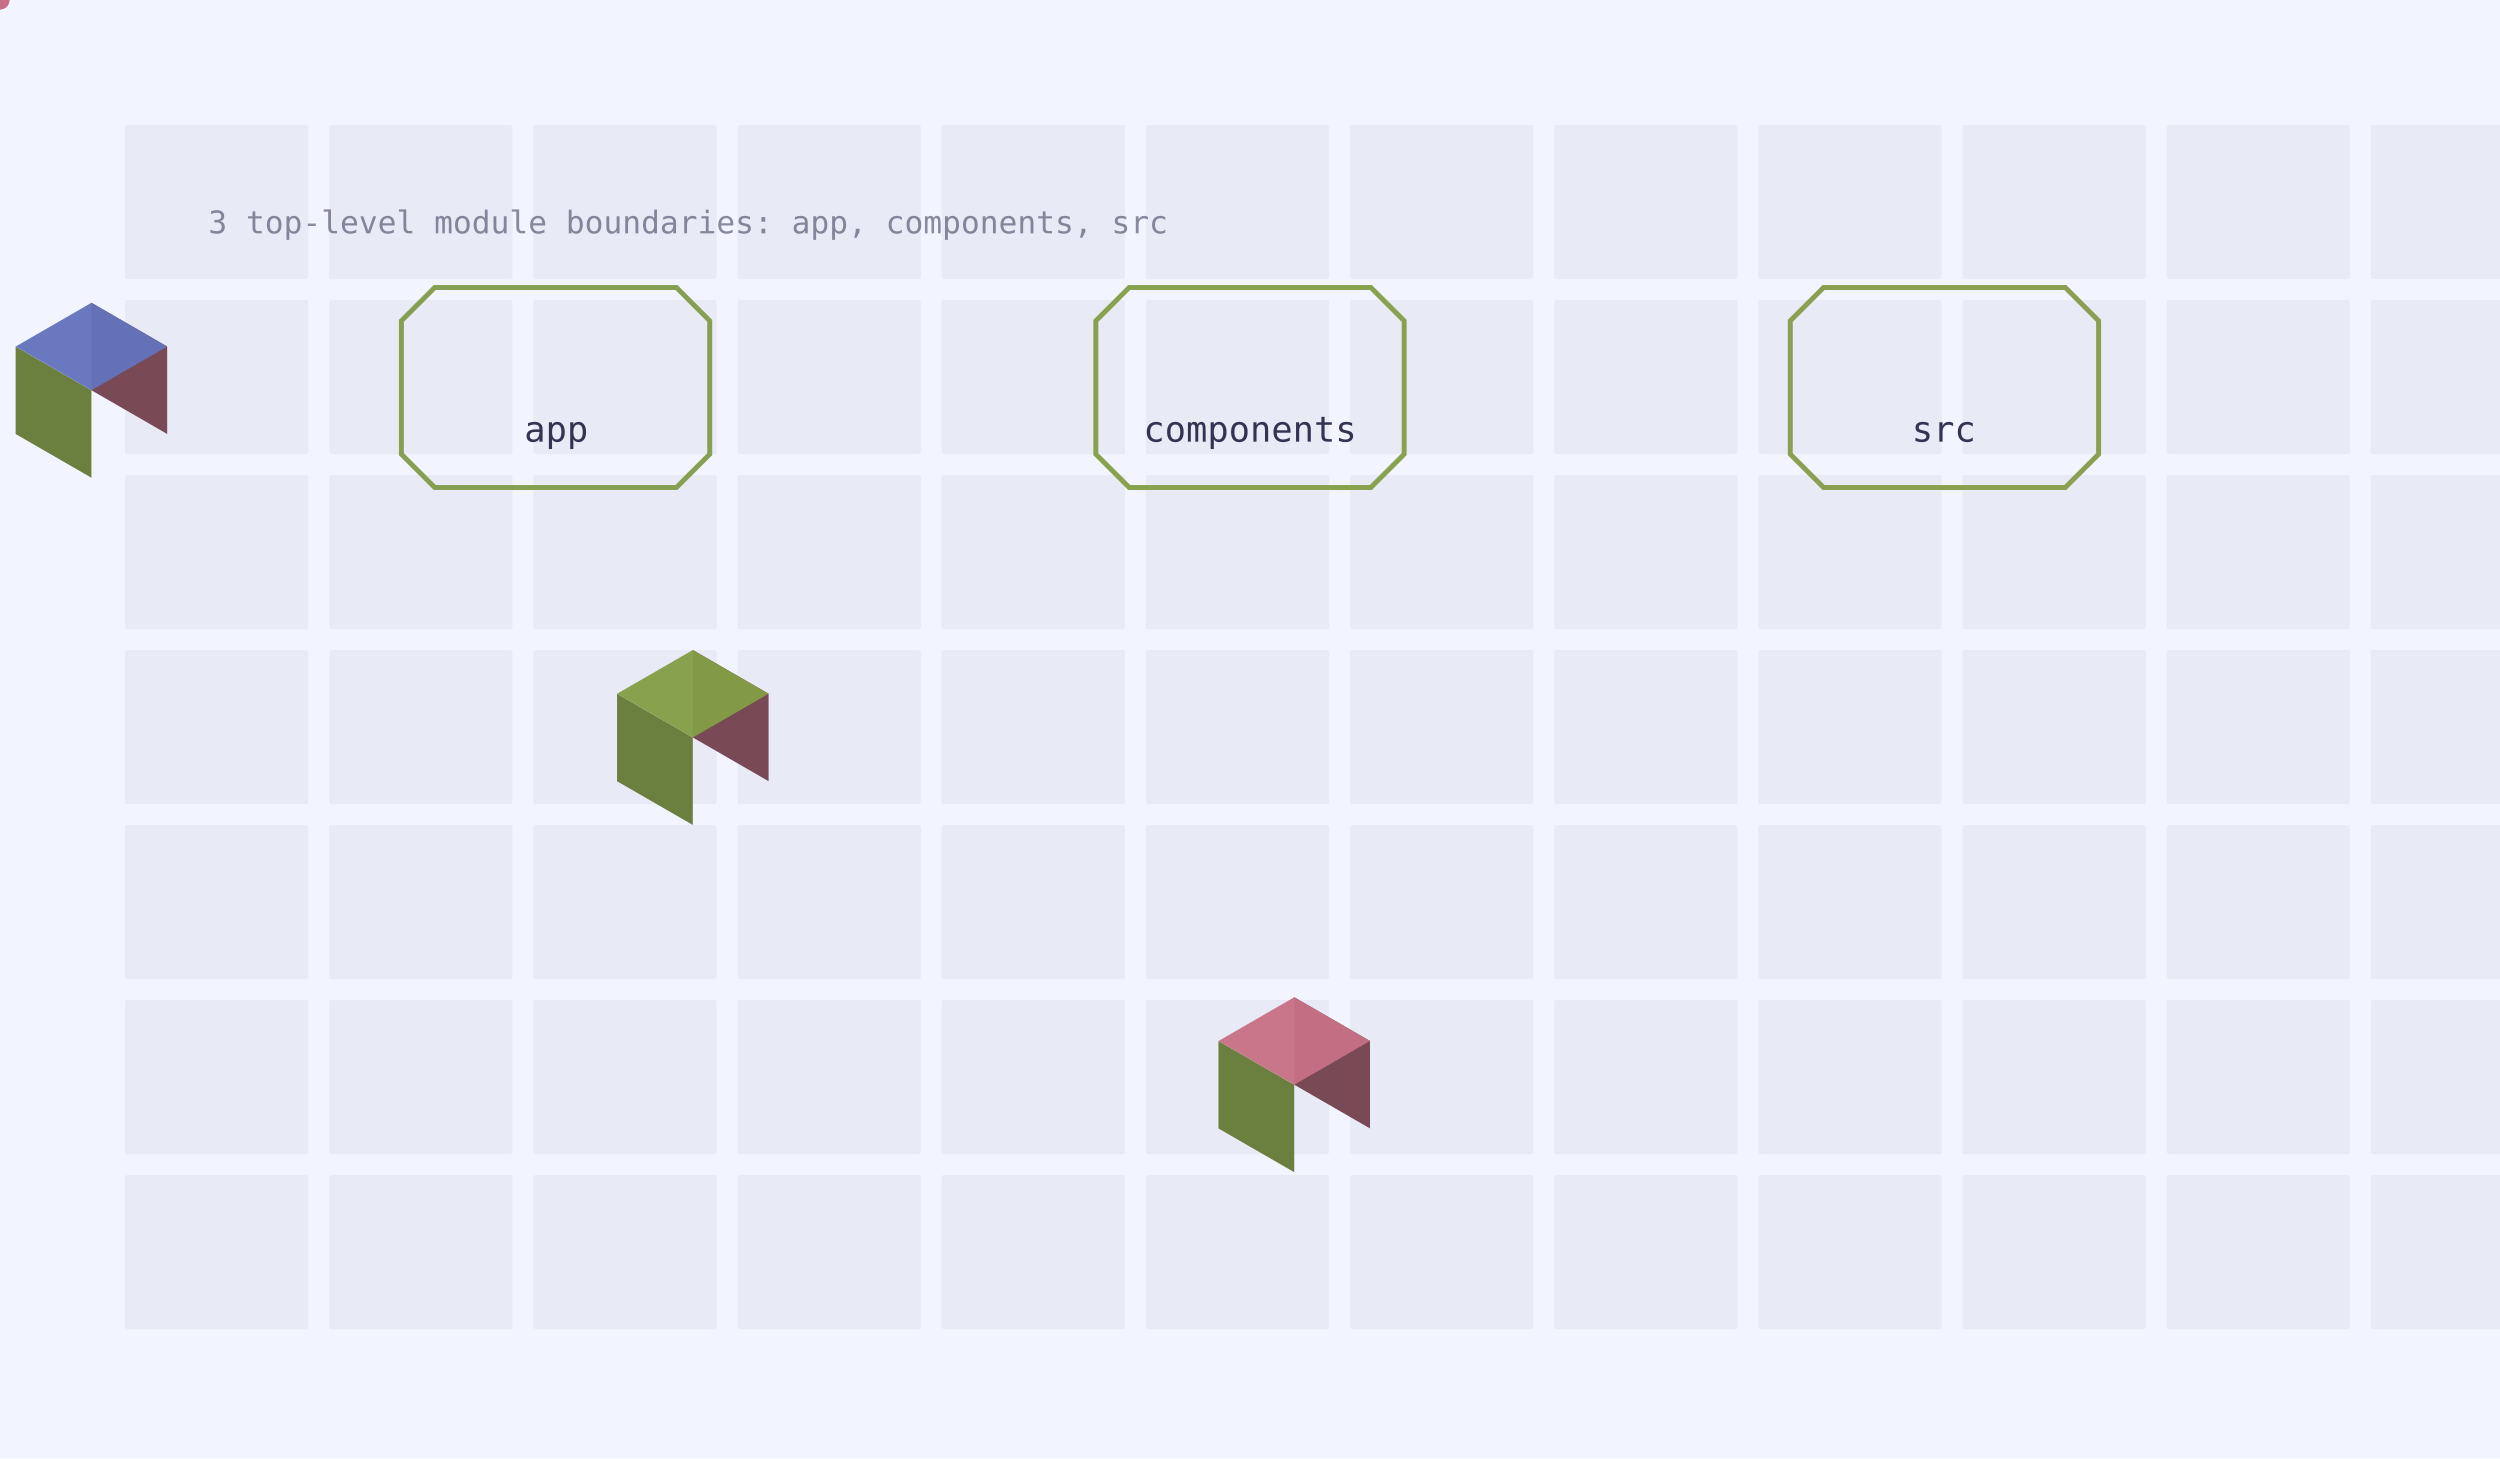
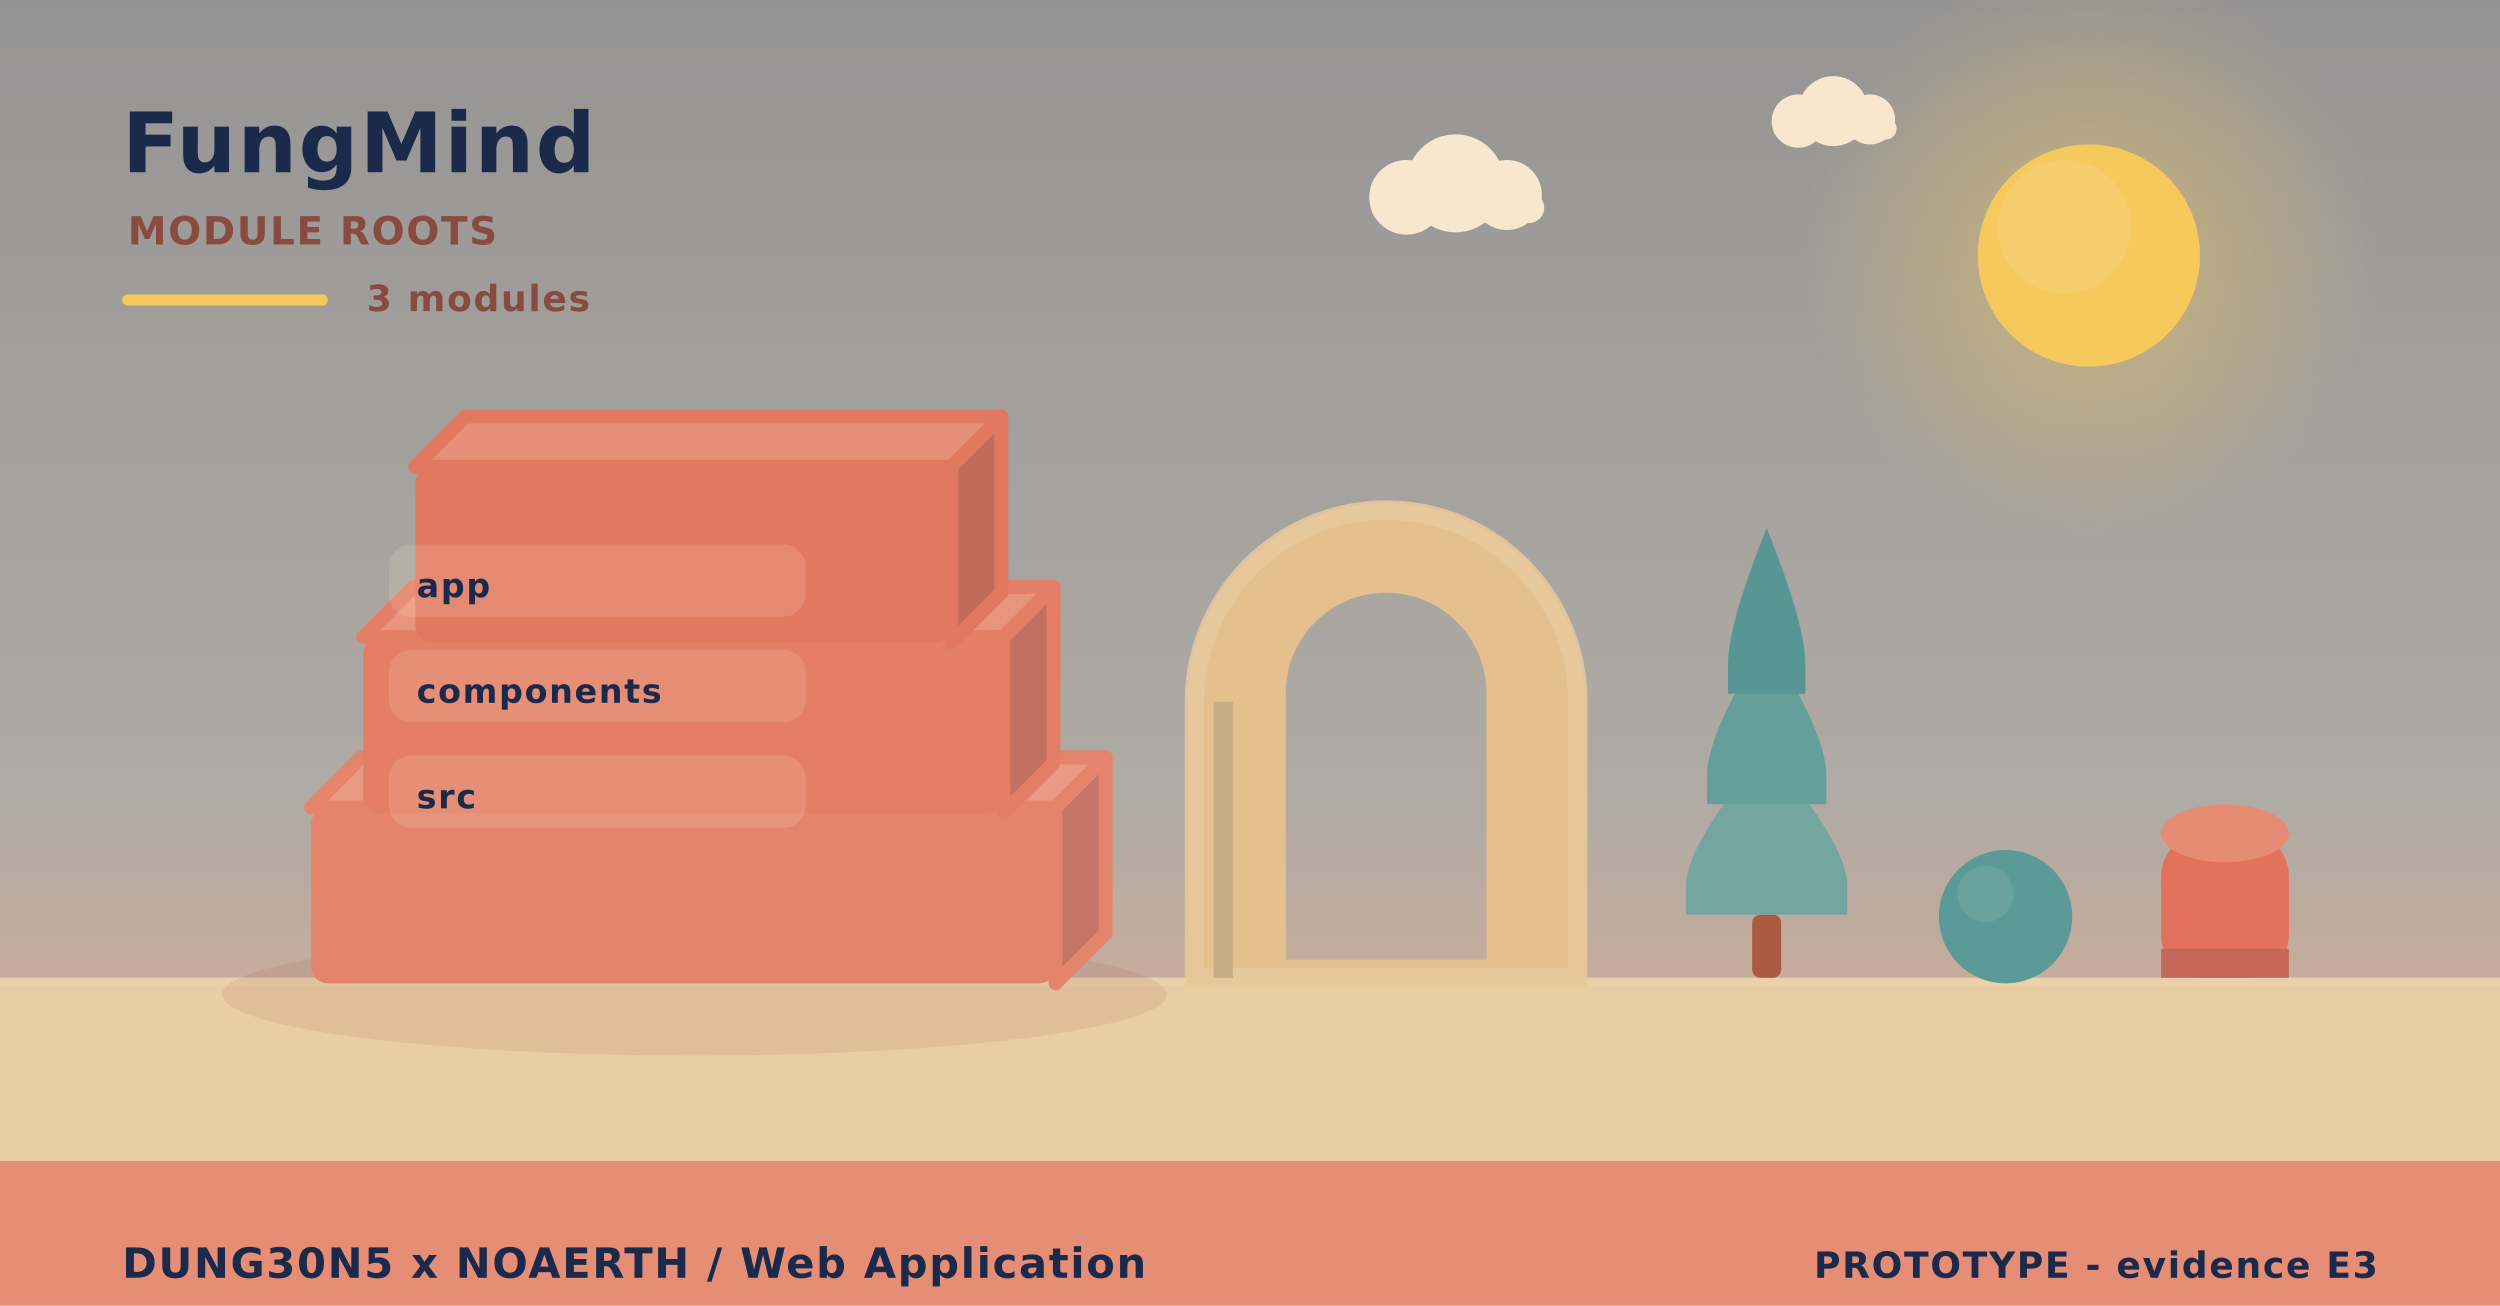
- <svg xmlns="http://www.w3.org/2000/svg" viewBox="0 0 1200 700" width="1200" height="700" role="img" aria-label="FungMind architecture">
-   <rect width="1200" height="700" fill="#f2f4ff" />
-   <defs>
-     <linearGradient id="ga" x1="0" y1="0" x2="1" y2="1">
-       <stop offset="0%" stop-color="#6473bc" />
-       <stop offset="100%" stop-color="#829d44" />
-     </linearGradient>
-   </defs>
-   <rect x="60.00" y="60.00" width="88.00" height="74.00" rx="1.20" fill="#1f2141" opacity="0.05" />
-   <rect x="158.00" y="60.00" width="88.00" height="74.00" rx="1.20" fill="#1f2141" opacity="0.05" />
-   <rect x="256.00" y="60.00" width="88.00" height="74.00" rx="1.20" fill="#1f2141" opacity="0.05" />
-   <rect x="354.00" y="60.00" width="88.00" height="74.00" rx="1.20" fill="#1f2141" opacity="0.05" />
-   <rect x="452.00" y="60.00" width="88.00" height="74.00" rx="1.20" fill="#1f2141" opacity="0.05" />
-   <rect x="550.00" y="60.00" width="88.00" height="74.00" rx="1.20" fill="#1f2141" opacity="0.05" />
-   <rect x="648.00" y="60.00" width="88.00" height="74.00" rx="1.20" fill="#1f2141" opacity="0.05" />
-   <rect x="746.00" y="60.00" width="88.00" height="74.00" rx="1.20" fill="#1f2141" opacity="0.05" />
-   <rect x="844.00" y="60.00" width="88.00" height="74.00" rx="1.20" fill="#1f2141" opacity="0.05" />
-   <rect x="942.00" y="60.00" width="88.00" height="74.00" rx="1.20" fill="#1f2141" opacity="0.05" />
-   <rect x="1040.00" y="60.00" width="88.00" height="74.00" rx="1.20" fill="#1f2141" opacity="0.05" />
-   <rect x="1138.00" y="60.00" width="88.00" height="74.00" rx="1.20" fill="#1f2141" opacity="0.05" />
-   <rect x="60.00" y="144.00" width="88.00" height="74.00" rx="1.20" fill="#1f2141" opacity="0.05" />
-   <rect x="158.00" y="144.00" width="88.00" height="74.00" rx="1.20" fill="#1f2141" opacity="0.05" />
-   <rect x="256.00" y="144.00" width="88.00" height="74.00" rx="1.20" fill="#1f2141" opacity="0.05" />
-   <rect x="354.00" y="144.00" width="88.00" height="74.00" rx="1.20" fill="#1f2141" opacity="0.05" />
-   <rect x="452.00" y="144.00" width="88.00" height="74.00" rx="1.20" fill="#1f2141" opacity="0.05" />
-   <rect x="550.00" y="144.00" width="88.00" height="74.00" rx="1.20" fill="#1f2141" opacity="0.05" />
-   <rect x="648.00" y="144.00" width="88.00" height="74.00" rx="1.20" fill="#1f2141" opacity="0.05" />
-   <rect x="746.00" y="144.00" width="88.00" height="74.00" rx="1.20" fill="#1f2141" opacity="0.05" />
-   <rect x="844.00" y="144.00" width="88.00" height="74.00" rx="1.20" fill="#1f2141" opacity="0.05" />
-   <rect x="942.00" y="144.00" width="88.00" height="74.00" rx="1.20" fill="#1f2141" opacity="0.05" />
-   <rect x="1040.00" y="144.00" width="88.00" height="74.00" rx="1.20" fill="#1f2141" opacity="0.05" />
-   <rect x="1138.00" y="144.00" width="88.00" height="74.00" rx="1.20" fill="#1f2141" opacity="0.05" />
-   <rect x="60.00" y="228.00" width="88.00" height="74.00" rx="1.20" fill="#1f2141" opacity="0.05" />
-   <rect x="158.00" y="228.00" width="88.00" height="74.00" rx="1.20" fill="#1f2141" opacity="0.05" />
-   <rect x="256.00" y="228.00" width="88.00" height="74.00" rx="1.20" fill="#1f2141" opacity="0.05" />
-   <rect x="354.00" y="228.00" width="88.00" height="74.00" rx="1.20" fill="#1f2141" opacity="0.05" />
-   <rect x="452.00" y="228.00" width="88.00" height="74.00" rx="1.20" fill="#1f2141" opacity="0.05" />
-   <rect x="550.00" y="228.00" width="88.00" height="74.00" rx="1.20" fill="#1f2141" opacity="0.05" />
-   <rect x="648.00" y="228.00" width="88.00" height="74.00" rx="1.20" fill="#1f2141" opacity="0.05" />
-   <rect x="746.00" y="228.00" width="88.00" height="74.00" rx="1.20" fill="#1f2141" opacity="0.05" />
-   <rect x="844.00" y="228.00" width="88.00" height="74.00" rx="1.20" fill="#1f2141" opacity="0.05" />
-   <rect x="942.00" y="228.00" width="88.00" height="74.00" rx="1.20" fill="#1f2141" opacity="0.05" />
-   <rect x="1040.00" y="228.00" width="88.00" height="74.00" rx="1.20" fill="#1f2141" opacity="0.05" />
-   <rect x="1138.00" y="228.00" width="88.00" height="74.00" rx="1.20" fill="#1f2141" opacity="0.05" />
-   <rect x="60.00" y="312.00" width="88.00" height="74.00" rx="1.20" fill="#1f2141" opacity="0.05" />
-   <rect x="158.00" y="312.00" width="88.00" height="74.00" rx="1.20" fill="#1f2141" opacity="0.05" />
-   <rect x="256.00" y="312.00" width="88.00" height="74.00" rx="1.20" fill="#1f2141" opacity="0.05" />
-   <rect x="354.00" y="312.00" width="88.00" height="74.00" rx="1.20" fill="#1f2141" opacity="0.05" />
-   <rect x="452.00" y="312.00" width="88.00" height="74.00" rx="1.20" fill="#1f2141" opacity="0.05" />
-   <rect x="550.00" y="312.00" width="88.00" height="74.00" rx="1.20" fill="#1f2141" opacity="0.05" />
-   <rect x="648.00" y="312.00" width="88.00" height="74.00" rx="1.20" fill="#1f2141" opacity="0.05" />
-   <rect x="746.00" y="312.00" width="88.00" height="74.00" rx="1.20" fill="#1f2141" opacity="0.05" />
-   <rect x="844.00" y="312.00" width="88.00" height="74.00" rx="1.20" fill="#1f2141" opacity="0.05" />
-   <rect x="942.00" y="312.00" width="88.00" height="74.00" rx="1.20" fill="#1f2141" opacity="0.05" />
-   <rect x="1040.00" y="312.00" width="88.00" height="74.00" rx="1.20" fill="#1f2141" opacity="0.05" />
-   <rect x="1138.00" y="312.00" width="88.00" height="74.00" rx="1.20" fill="#1f2141" opacity="0.05" />
-   <rect x="60.00" y="396.00" width="88.00" height="74.00" rx="1.20" fill="#1f2141" opacity="0.05" />
-   <rect x="158.00" y="396.00" width="88.00" height="74.00" rx="1.20" fill="#1f2141" opacity="0.05" />
-   <rect x="256.00" y="396.00" width="88.00" height="74.00" rx="1.20" fill="#1f2141" opacity="0.05" />
-   <rect x="354.00" y="396.00" width="88.00" height="74.00" rx="1.20" fill="#1f2141" opacity="0.05" />
-   <rect x="452.00" y="396.00" width="88.00" height="74.00" rx="1.20" fill="#1f2141" opacity="0.05" />
-   <rect x="550.00" y="396.00" width="88.00" height="74.00" rx="1.20" fill="#1f2141" opacity="0.05" />
-   <rect x="648.00" y="396.00" width="88.00" height="74.00" rx="1.20" fill="#1f2141" opacity="0.05" />
-   <rect x="746.00" y="396.00" width="88.00" height="74.00" rx="1.20" fill="#1f2141" opacity="0.05" />
-   <rect x="844.00" y="396.00" width="88.00" height="74.00" rx="1.20" fill="#1f2141" opacity="0.05" />
-   <rect x="942.00" y="396.00" width="88.00" height="74.00" rx="1.20" fill="#1f2141" opacity="0.05" />
-   <rect x="1040.00" y="396.00" width="88.00" height="74.00" rx="1.20" fill="#1f2141" opacity="0.05" />
-   <rect x="1138.00" y="396.00" width="88.00" height="74.00" rx="1.20" fill="#1f2141" opacity="0.05" />
-   <rect x="60.00" y="480.00" width="88.00" height="74.00" rx="1.20" fill="#1f2141" opacity="0.05" />
-   <rect x="158.00" y="480.00" width="88.00" height="74.00" rx="1.20" fill="#1f2141" opacity="0.05" />
-   <rect x="256.00" y="480.00" width="88.00" height="74.00" rx="1.20" fill="#1f2141" opacity="0.05" />
-   <rect x="354.00" y="480.00" width="88.00" height="74.00" rx="1.20" fill="#1f2141" opacity="0.05" />
-   <rect x="452.00" y="480.00" width="88.00" height="74.00" rx="1.20" fill="#1f2141" opacity="0.05" />
-   <rect x="550.00" y="480.00" width="88.00" height="74.00" rx="1.20" fill="#1f2141" opacity="0.05" />
-   <rect x="648.00" y="480.00" width="88.00" height="74.00" rx="1.20" fill="#1f2141" opacity="0.05" />
-   <rect x="746.00" y="480.00" width="88.00" height="74.00" rx="1.20" fill="#1f2141" opacity="0.05" />
-   <rect x="844.00" y="480.00" width="88.00" height="74.00" rx="1.20" fill="#1f2141" opacity="0.05" />
-   <rect x="942.00" y="480.00" width="88.00" height="74.00" rx="1.20" fill="#1f2141" opacity="0.05" />
-   <rect x="1040.00" y="480.00" width="88.00" height="74.00" rx="1.20" fill="#1f2141" opacity="0.05" />
-   <rect x="1138.00" y="480.00" width="88.00" height="74.00" rx="1.20" fill="#1f2141" opacity="0.05" />
-   <rect x="60.00" y="564.00" width="88.00" height="74.00" rx="1.20" fill="#1f2141" opacity="0.05" />
-   <rect x="158.00" y="564.00" width="88.00" height="74.00" rx="1.20" fill="#1f2141" opacity="0.05" />
-   <rect x="256.00" y="564.00" width="88.00" height="74.00" rx="1.20" fill="#1f2141" opacity="0.05" />
-   <rect x="354.00" y="564.00" width="88.00" height="74.00" rx="1.20" fill="#1f2141" opacity="0.05" />
-   <rect x="452.00" y="564.00" width="88.00" height="74.00" rx="1.20" fill="#1f2141" opacity="0.05" />
-   <rect x="550.00" y="564.00" width="88.00" height="74.00" rx="1.20" fill="#1f2141" opacity="0.05" />
-   <rect x="648.00" y="564.00" width="88.00" height="74.00" rx="1.20" fill="#1f2141" opacity="0.05" />
-   <rect x="746.00" y="564.00" width="88.00" height="74.00" rx="1.20" fill="#1f2141" opacity="0.05" />
-   <rect x="844.00" y="564.00" width="88.00" height="74.00" rx="1.20" fill="#1f2141" opacity="0.05" />
-   <rect x="942.00" y="564.00" width="88.00" height="74.00" rx="1.20" fill="#1f2141" opacity="0.05" />
-   <rect x="1040.00" y="564.00" width="88.00" height="74.00" rx="1.20" fill="#1f2141" opacity="0.05" />
-   <rect x="1138.00" y="564.00" width="88.00" height="74.00" rx="1.20" fill="#1f2141" opacity="0.05" />
-   <path d="M208.67,138.00 H324.67 L340.67,154.00 V218.00 L324.67,234.00 H208.67 L192.67,218.00 V154.00 Z" fill="none" stroke="rgba(100,115,188,0.550)" stroke-width="1.80" opacity="0.90" />
-   <polygon points="43.88,187.33 80.25,208.33 80.25,166.33 43.88,145.33" fill="#73414d" opacity="0.95" />
-   <polygon points="7.51,208.33 43.88,229.33 43.88,187.33 7.51,166.33" fill="#657a35" opacity="0.95" />
-   <polygon points="43.88,145.33 80.25,166.33 43.88,187.33 7.51,166.33" fill="#6473bc" opacity="0.95" />
-   <text x="267" y="212" font-family="ui-monospace,Menlo,monospace" font-size="17" fill="rgba(31,33,65,0.900)" text-anchor="middle">app</text>
+ <svg xmlns="http://www.w3.org/2000/svg" width="900" height="470" viewBox="0 0 900 470" role="img" aria-label="FungMind - how it is built">
+   <linearGradient id="skya" x1="0" y1="0" x2="0" y2="1">
+     <stop offset="0" stop-color="#959494" />
+     <stop offset="0.62" stop-color="#b0aba4" />
+     <stop offset="1" stop-color="#f3ad8a" />
+   </linearGradient>
+   <rect width="900" height="470" fill="url(#skya)" />
+   <radialGradient id="suna">
+     <stop offset="0.35" stop-color="#f5c95c" stop-opacity="0.34" />
+     <stop offset="1" stop-color="#f5c95c" stop-opacity="0" />
+   </radialGradient>
+   <circle cx="752" cy="92" r="104" fill="url(#suna)" />
+   <circle cx="752" cy="92" r="40" fill="#f5c95c" />
+   <circle cx="743.2" cy="81.6" r="24" fill="#f5d27e" opacity="0.5" />
  <g>
-     <path d="M208.67,138.00 H324.67 L340.67,154.00 V218.00 L324.67,234.00 H208.67 L192.67,218.00 V154.00 Z" fill="none" stroke="#829d44" stroke-width="2.40" opacity="0.90" />
-     <animate attributeName="opacity" values="0.25;1.0;0.25" dur="23.8s" begin="0.0s" repeatCount="indefinite" />
+     <circle cx="524" cy="66" r="17.64" fill="#f6e7ce" />
+     <circle cx="506.36" cy="71.04" r="13.44" fill="#f6e7ce" />
+     <circle cx="542.48" cy="70.2" r="12.6" fill="#f6e7ce" />
+     <rect x="493.76" y="69.36" width="62.16" height="10.92" rx="5.46" fill="#f6e7ce" />
+     <animateTransform attributeName="transform" type="translate" values="0 0;24 0;0 0" dur="36s" begin="0s" repeatCount="indefinite" />
  </g>
-   <g opacity="0.9">
-     <circle cx="0.00" cy="0.00" r="4.50" fill="#c77085" opacity="1.00" />
-     <animateTransform attributeName="transform" type="translate" values="266.67,184.00 600.00,184.00" dur="7.933s" begin="0.0s" repeatCount="indefinite" />
-     <animateTransform attributeName="transform" type="translate" values="600.00,184.00 266.67,184.00" dur="7.933s" begin="3.967s" repeatCount="indefinite" />
+   <g>
+     <circle cx="660" cy="40" r="12.6" fill="#f6e7ce" />
+     <circle cx="647.4" cy="43.6" r="9.6" fill="#f6e7ce" />
+     <circle cx="673.2" cy="43" r="9" fill="#f6e7ce" />
+     <rect x="638.4" y="42.4" width="44.4" height="7.8" rx="3.9" fill="#f6e7ce" />
+     <animateTransform attributeName="transform" type="translate" values="0 0;-18 0;0 0" dur="46s" begin="3s" repeatCount="indefinite" />
  </g>
-   <path d="M542.00,138.00 H658.00 L674.00,154.00 V218.00 L658.00,234.00 H542.00 L526.00,218.00 V154.00 Z" fill="none" stroke="rgba(130,157,68,0.550)" stroke-width="1.80" opacity="0.90" />
-   <polygon points="332.55,354.00 368.93,375.00 368.93,333.00 332.55,312.00" fill="#73414d" opacity="0.95" />
-   <polygon points="296.18,375.00 332.55,396.00 332.55,354.00 296.18,333.00" fill="#657a35" opacity="0.95" />
-   <polygon points="332.55,312.00 368.93,333.00 332.55,354.00 296.18,333.00" fill="#829d44" opacity="0.95" />
-   <text x="600" y="212" font-family="ui-monospace,Menlo,monospace" font-size="17" fill="rgba(31,33,65,0.900)" text-anchor="middle">components</text>
+   <rect x="0" y="352" width="900" height="118" fill="#e9cda3" />
+   <rect x="0" y="352" width="900" height="3" fill="#ebd1a9" />
+   <text x="44" y="62" font-family="Verdana,DejaVu Sans,sans-serif" font-size="30" font-weight="700" letter-spacing="0.6" fill="#1b2a4a" text-anchor="start">FungMind</text>
+   <text x="46" y="88" font-family="Verdana,DejaVu Sans,sans-serif" font-size="14" font-weight="700" letter-spacing="0.6" fill="#894b3f" text-anchor="start">MODULE ROOTS</text>
+   <rect x="44" y="106" width="74" height="4" rx="2" fill="#f5c95c" />
+   <text x="132" y="112" font-family="Verdana,DejaVu Sans,sans-serif" font-size="13" font-weight="700" letter-spacing="0.6" fill="#894b3f" text-anchor="start">3 modules</text>
+   <ellipse cx="250" cy="358" rx="170" ry="22" fill="rgba(138,90,68,0.11)" />
+   <path d="M112,290.67 L380,290.67 L398,272.67 L130,272.67 Z" fill="#e99a82" stroke="#e5846c" stroke-width="5" stroke-linejoin="round" />
+   <path d="M380,290.67 L398,272.67 L398,336 L380,354 Z" fill="#c37566" stroke="#e5846c" stroke-width="5" stroke-linejoin="round" />
+   <rect x="112" y="290.67" width="268" height="63.33" rx="6" fill="#e5846c" />
+   <path d="M130.76,229.33 L361.24,229.33 L379.24,211.33 L148.76,211.33 Z" fill="#e8957d" stroke="#e47e66" stroke-width="5" stroke-linejoin="round" />
+   <path d="M361.24,229.33 L379.24,211.33 L379.24,274.67 L361.24,292.67 Z" fill="#c27061" stroke="#e47e66" stroke-width="5" stroke-linejoin="round" />
+   <rect x="130.76" y="229.33" width="230.48" height="63.33" rx="6" fill="#e47e66" />
+   <path d="M149.52,168 L342.48,168 L360.48,150 L167.52,150 Z" fill="#e79079" stroke="#e37861" stroke-width="5" stroke-linejoin="round" />
+   <path d="M342.48,168 L360.48,150 L360.48,213.33 L342.48,231.33 Z" fill="#c16b5d" stroke="#e37861" stroke-width="5" stroke-linejoin="round" />
+   <rect x="149.52" y="168" width="192.96" height="63.33" rx="6" fill="#e37861" />
+   <rect x="140" y="196" width="150" height="26" rx="8" fill="rgba(246,231,206,0.16)" opacity="0.94" />
  <g>
-     <path d="M542.00,138.00 H658.00 L674.00,154.00 V218.00 L658.00,234.00 H542.00 L526.00,218.00 V154.00 Z" fill="none" stroke="#829d44" stroke-width="2.40" opacity="0.90" />
-     <animate attributeName="opacity" values="0.25;1.0;0.25" dur="23.8s" begin="0.45s" repeatCount="indefinite" />
+     <text x="150" y="215" font-family="Verdana,DejaVu Sans,sans-serif" font-size="12" font-weight="700" letter-spacing="0.6" fill="#1b2a4a" text-anchor="start">app</text>
+     <animateTransform attributeName="transform" type="translate" values="0 10;0 0" dur="0.7s" begin="0.3s" fill="freeze" />
  </g>
-   <g opacity="0.9">
-     <circle cx="0.00" cy="0.00" r="4.50" fill="#c77085" opacity="1.00" />
-     <animateTransform attributeName="transform" type="translate" values="600.00,184.00 933.33,184.00" dur="7.933s" begin="0.3s" repeatCount="indefinite" />
-     <animateTransform attributeName="transform" type="translate" values="933.33,184.00 600.00,184.00" dur="7.933s" begin="4.267s" repeatCount="indefinite" />
+   <rect x="140" y="234" width="150" height="26" rx="8" fill="rgba(246,231,206,0.16)" opacity="0.94" />
+   <g>
+     <text x="150" y="253" font-family="Verdana,DejaVu Sans,sans-serif" font-size="12" font-weight="700" letter-spacing="0.6" fill="#1b2a4a" text-anchor="start">components</text>
+     <animateTransform attributeName="transform" type="translate" values="0 10;0 0" dur="0.7s" begin="0.5s" fill="freeze" />
  </g>
-   <path d="M875.33,138.00 H991.33 L1007.33,154.00 V218.00 L991.33,234.00 H875.33 L859.33,218.00 V154.00 Z" fill="none" stroke="rgba(199,112,133,0.550)" stroke-width="1.80" opacity="0.90" />
-   <polygon points="621.23,520.67 657.60,541.67 657.60,499.67 621.23,478.67" fill="#73414d" opacity="0.95" />
-   <polygon points="584.86,541.67 621.23,562.67 621.23,520.67 584.86,499.67" fill="#657a35" opacity="0.95" />
-   <polygon points="621.23,478.67 657.60,499.67 621.23,520.67 584.86,499.67" fill="#c77085" opacity="0.95" />
-   <text x="933" y="212" font-family="ui-monospace,Menlo,monospace" font-size="17" fill="rgba(31,33,65,0.900)" text-anchor="middle">src</text>
+   <rect x="140" y="272" width="150" height="26" rx="8" fill="rgba(246,231,206,0.16)" opacity="0.94" />
  <g>
-     <path d="M875.33,138.00 H991.33 L1007.33,154.00 V218.00 L991.33,234.00 H875.33 L859.33,218.00 V154.00 Z" fill="none" stroke="#829d44" stroke-width="2.40" opacity="0.90" />
-     <animate attributeName="opacity" values="0.25;1.0;0.25" dur="23.8s" begin="0.9s" repeatCount="indefinite" />
+     <text x="150" y="291" font-family="Verdana,DejaVu Sans,sans-serif" font-size="12" font-weight="700" letter-spacing="0.6" fill="#1b2a4a" text-anchor="start">src</text>
+     <animateTransform attributeName="transform" type="translate" values="0 10;0 0" dur="0.7s" begin="0.7s" fill="freeze" />
  </g>
-   <g opacity="0.9">
-     <circle cx="0.00" cy="0.00" r="4.50" fill="#c77085" opacity="1.00" />
-     <animateTransform attributeName="transform" type="translate" values="933.33,184.00 933.33,184.00" dur="7.933s" begin="0.6s" repeatCount="indefinite" />
-     <animateTransform attributeName="transform" type="translate" values="933.33,184.00 933.33,184.00" dur="7.933s" begin="4.567s" repeatCount="indefinite" />
-   </g>
-   <text x="100" y="112" font-family="ui-monospace,Menlo,monospace" font-size="15" fill="rgba(31,33,65,0.500)">3 top-level module boundaries: app, components, src</text>
+   <path d="M430,352 L430,252.64 A69,69 0 0 1 568,252.64 L568,352 Z M460.36,348 L460.36,249.55 A38.64,38.64 0 0 1 537.64,249.55 L537.64,348 Z" fill="#e3c08d" fill-rule="evenodd" stroke="#e3c08d" stroke-width="5" stroke-linejoin="round" />
+   <path d="M430,352 L430,252.64 A69,69 0 0 1 568,252.64 L568,352 Z" fill="none" stroke="#e8c99d" stroke-width="7" stroke-linecap="round" opacity="0.85" />
+   <rect x="436.9" y="252.64" width="6.9" height="99.36" fill="#c7ab84" />
+   <rect x="630.78" y="329.28" width="10.44" height="22.72" rx="2.9" fill="#ac5b43" />
+   <path d="M636,269.64 Q607,304.23 607,318.54 Q607,329.28 607,329.28 L665,329.28 Q665,329.28 665,318.54 Q665,304.23 636,269.64 Z" fill="#74a6a0" />
+   <path d="M636,229.88 Q614.54,264.47 614.54,278.78 Q614.54,289.52 614.54,289.52 L657.46,289.52 Q657.46,289.52 657.46,278.78 Q657.46,264.47 636,229.88 Z" fill="#649f9a" />
+   <path d="M636,190.12 Q622.08,224.71 622.08,239.02 Q622.08,249.76 622.08,249.76 L649.92,249.76 Q649.92,249.76 649.92,239.02 Q649.92,224.71 636,190.12 Z" fill="#589694" />
+   <circle cx="722" cy="330" r="24" fill="#5b9a97" />
+   <circle cx="714.8" cy="321.84" r="10.08" fill="#7aa9a2" opacity="0.55" />
+   <rect x="778" y="300" width="46" height="52" rx="15.33" fill="#e2725b" />
+   <ellipse cx="801" cy="300" rx="23" ry="10.4" fill="#e68c74" />
+   <rect x="778" y="341.6" width="46" height="10.4" fill="#c66859" />
+   <rect x="0" y="418" width="900" height="52" rx="0" fill="#e68972" opacity="0.94" />
+   <text x="44" y="460" font-family="Verdana,DejaVu Sans,sans-serif" font-size="15" font-weight="700" letter-spacing="0.6" fill="#1b2a4a" text-anchor="start">DUNG30N5 x NOAERTH  /  Web Application</text>
+   <text x="856" y="460" font-family="Verdana,DejaVu Sans,sans-serif" font-size="13" font-weight="700" letter-spacing="0.6" fill="#1b2a4a" text-anchor="end">PROTOTYPE  -  evidence E3</text>
</svg>
